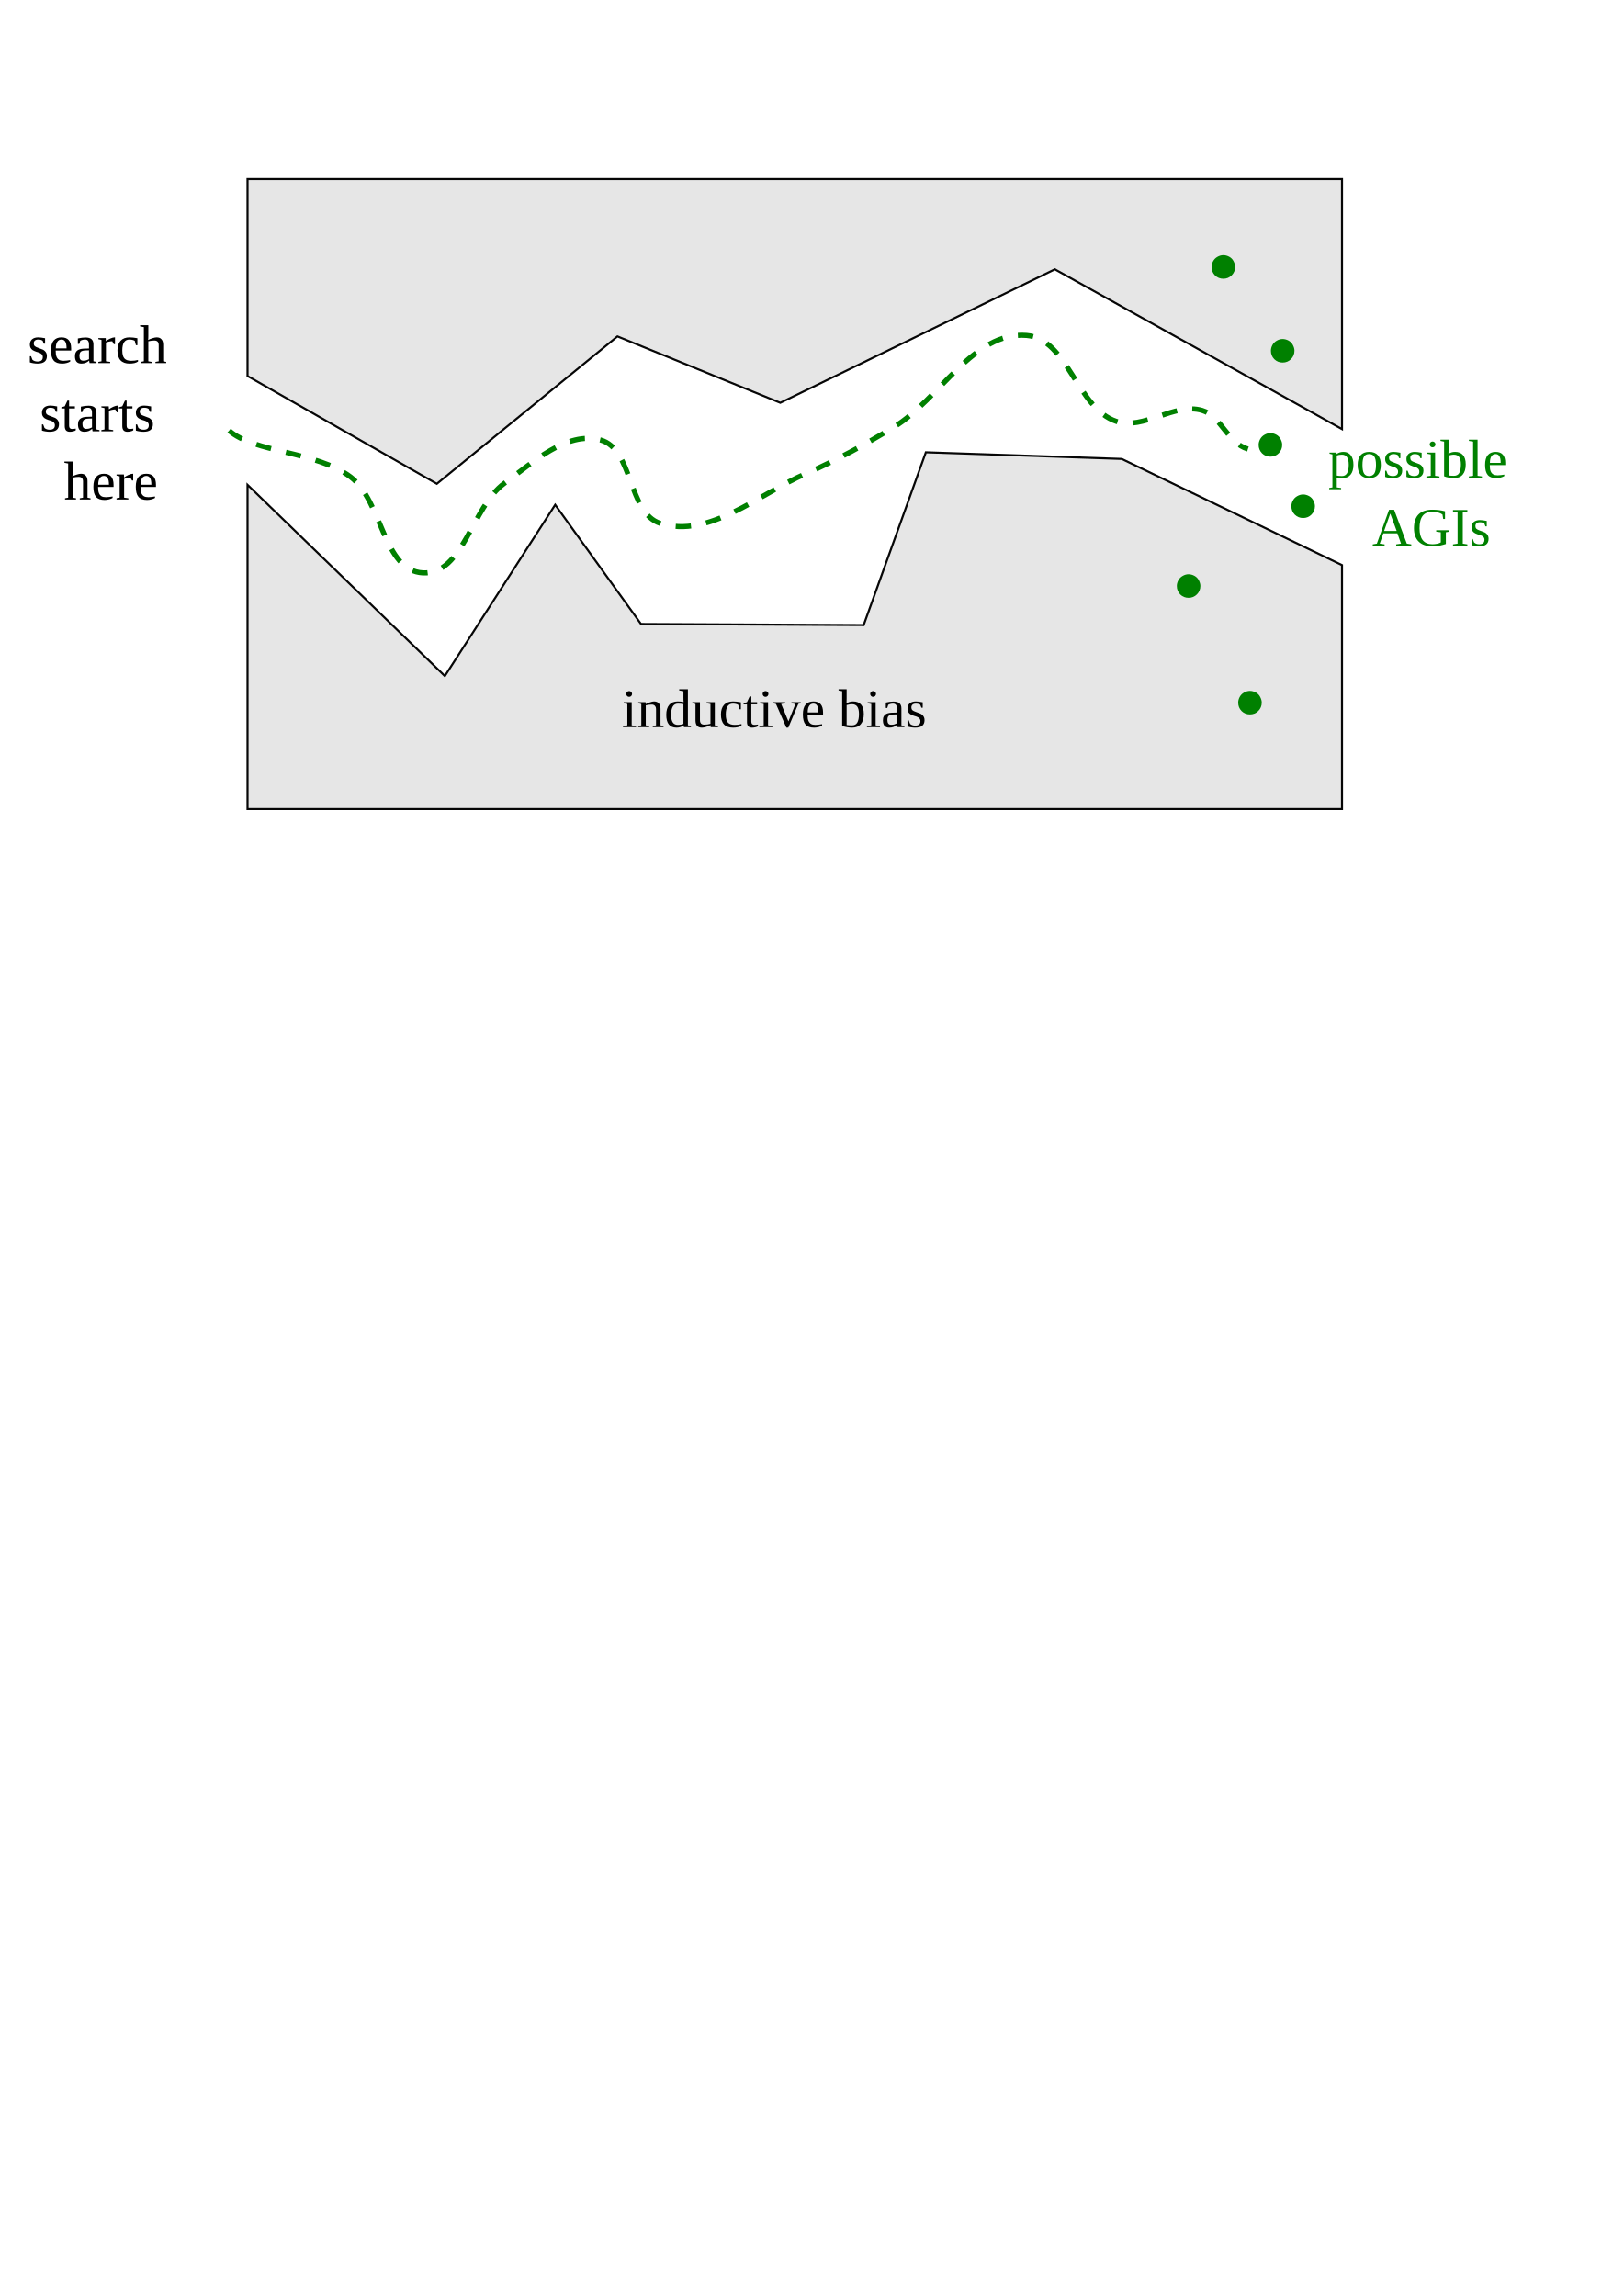
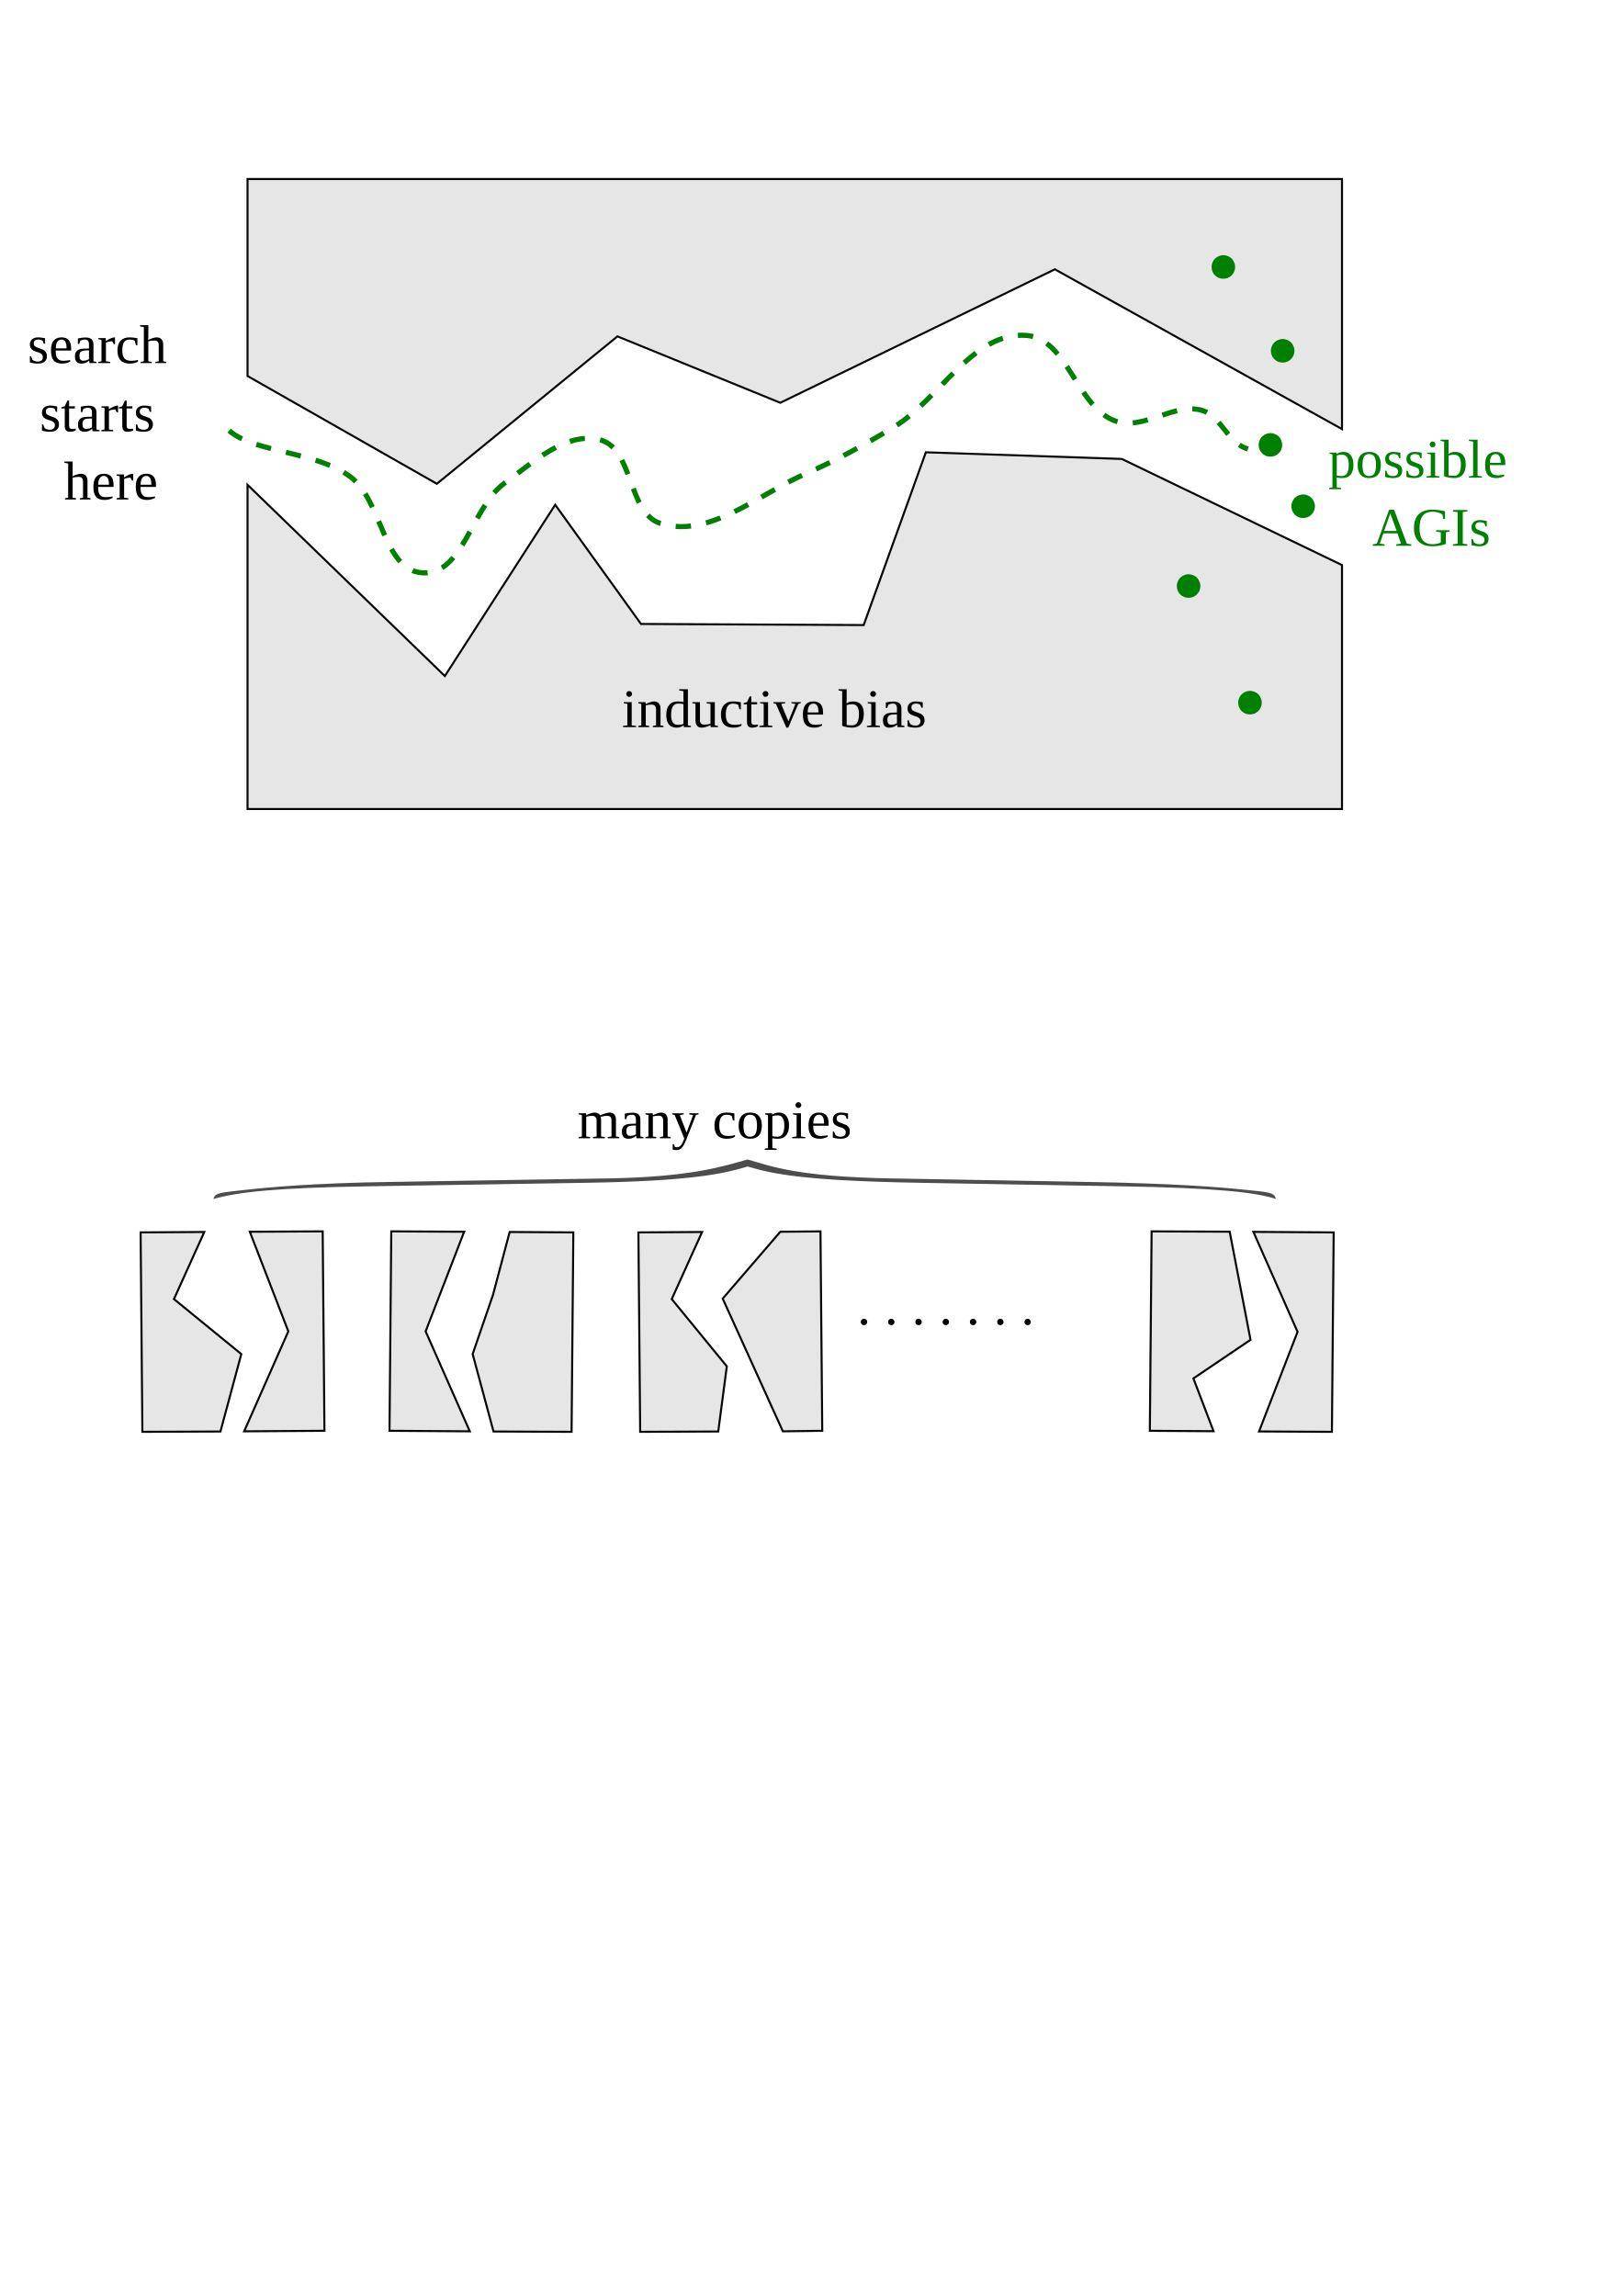
<svg xmlns="http://www.w3.org/2000/svg" width="210mm" height="297mm" viewBox="0 0 210 297" version="1.1" id="svg8">
-   <defs id="defs2" />
+   <defs id="defs2">
+     <marker orient="auto" refY="0" refX="0" id="Arrow2Send" style="overflow:visible">
+       <path id="path3909" style="fill-rule:evenodd;stroke-width:0.625;stroke-linejoin:round" d="M 8.719,4.034 -2.207,0.016 8.719,-4.002 c -1.745,2.372 -1.735,5.617 -6e-7,8.035 z" transform="matrix(-0.3,0,0,-0.3,0.69,0)" />
+     </marker>
+     <marker orient="auto" refY="0" refX="0" id="Arrow1Lend" style="overflow:visible">
+       <path id="path3879" d="M 0,0 5,-5 -12.5,0 5,5 0,0 z" style="fill-rule:evenodd;stroke:#000000;stroke-width:1pt" transform="matrix(-0.8,0,0,-0.8,-10,0)" />
+     </marker>
+     <marker orient="auto" refY="0" refX="0" id="Arrow2Lend" style="overflow:visible">
+       <path id="path3897" style="fill-rule:evenodd;stroke-width:0.625;stroke-linejoin:round" d="M 8.719,4.034 -2.207,0.016 8.719,-4.002 c -1.745,2.372 -1.735,5.617 -6e-7,8.035 z" transform="matrix(-1.1,0,0,-1.1,-1.1,0)" />
+     </marker>
+     <marker orient="auto" refY="0" refX="0" id="Arrow2Mend" style="overflow:visible">
+       <path id="path3903" style="fill-rule:evenodd;stroke-width:0.625;stroke-linejoin:round" d="M 8.719,4.034 -2.207,0.016 8.719,-4.002 c -1.745,2.372 -1.735,5.617 -6e-7,8.035 z" transform="scale(-0.6,-0.6)" />
+     </marker>
+     <marker orient="auto" refY="0" refX="0" id="Arrow1Mend" style="overflow:visible">
+       <path id="path3885" d="M 0,0 5,-5 -12.5,0 5,5 0,0 z" style="fill-rule:evenodd;stroke:#000000;stroke-width:1pt" transform="matrix(-0.4,0,0,-0.4,-4,0)" />
+     </marker>
+     <marker orient="auto" refY="0" refX="0" id="Arrow2Lend-2" style="overflow:visible">
+       <path id="path3897-9" style="fill-rule:evenodd;stroke-width:0.625;stroke-linejoin:round" d="M 8.719,4.034 -2.207,0.016 8.719,-4.002 c -1.745,2.372 -1.735,5.617 -6e-7,8.035 z" transform="matrix(-1.1,0,0,-1.1,-1.1,0)" />
+     </marker>
+     <marker orient="auto" refY="0" refX="0" id="Arrow2Lend-1" style="overflow:visible">
+       <path id="path3897-94" style="fill-rule:evenodd;stroke-width:0.625;stroke-linejoin:round" d="M 8.719,4.034 -2.207,0.016 8.719,-4.002 c -1.745,2.372 -1.735,5.617 -6e-7,8.035 z" transform="matrix(-1.1,0,0,-1.1,-1.1,0)" />
+     </marker>
+     <marker orient="auto" refY="0" refX="0" id="Arrow2Lend-8" style="overflow:visible">
+       <path id="path3897-4" style="fill-rule:evenodd;stroke-width:0.625;stroke-linejoin:round" d="M 8.719,4.034 -2.207,0.016 8.719,-4.002 c -1.745,2.372 -1.735,5.617 -6e-7,8.035 z" transform="matrix(-1.1,0,0,-1.1,-1.1,0)" />
+     </marker>
+     <marker orient="auto" refY="0" refX="0" id="Arrow2Lend-0" style="overflow:visible">
+       <path id="path3897-3" style="fill-rule:evenodd;stroke-width:0.625;stroke-linejoin:round" d="M 8.719,4.034 -2.207,0.016 8.719,-4.002 c -1.745,2.372 -1.735,5.617 -6e-7,8.035 z" transform="matrix(-1.1,0,0,-1.1,-1.1,0)" />
+     </marker>
+     <marker orient="auto" refY="0" refX="0" id="Arrow2Lend-10" style="overflow:visible">
+       <path id="path3897-6" style="fill-rule:evenodd;stroke-width:0.625;stroke-linejoin:round" d="M 8.719,4.034 -2.207,0.016 8.719,-4.002 c -1.745,2.372 -1.735,5.617 -6e-7,8.035 z" transform="matrix(-1.1,0,0,-1.1,-1.1,0)" />
+     </marker>
+     <marker orient="auto" refY="0" refX="0" id="Arrow2Lend-06" style="overflow:visible">
+       <path id="path3897-1" style="fill-rule:evenodd;stroke-width:0.625;stroke-linejoin:round" d="M 8.719,4.034 -2.207,0.016 8.719,-4.002 c -1.745,2.372 -1.735,5.617 -6e-7,8.035 z" transform="matrix(-1.1,0,0,-1.1,-1.1,0)" />
+     </marker>
+     <marker orient="auto" refY="0" refX="0" id="Arrow2Lend-4" style="overflow:visible">
+       <path id="path3897-7" style="fill-rule:evenodd;stroke-width:0.625;stroke-linejoin:round" d="M 8.719,4.034 -2.207,0.016 8.719,-4.002 c -1.745,2.372 -1.735,5.617 -6e-7,8.035 z" transform="matrix(-1.1,0,0,-1.1,-1.1,0)" />
+     </marker>
+     <marker orient="auto" refY="0" refX="0" id="Arrow2MendS" style="overflow:visible">
+       <path id="path7051" style="fill:#0000ff;fill-rule:evenodd;stroke:#0000ff;stroke-width:0.625;stroke-linejoin:round" d="M 8.719,4.034 -2.207,0.016 8.719,-4.002 c -1.745,2.372 -1.735,5.617 -6e-7,8.035 z" transform="scale(-0.6,-0.6)" />
+     </marker>
+     <marker orient="auto" refY="0" refX="0" id="Arrow2MendSG" style="overflow:visible">
+       <path id="path7329" style="fill:#ff0000;fill-rule:evenodd;stroke:#ff0000;stroke-width:0.625;stroke-linejoin:round" d="M 8.719,4.034 -2.207,0.016 8.719,-4.002 c -1.745,2.372 -1.735,5.617 -6e-7,8.035 z" transform="scale(-0.6,-0.6)" />
+     </marker>
+     <marker orient="auto" refY="0" refX="0" id="Arrow2MendSGT" style="overflow:visible">
+       <path id="path4633" style="fill:#000000;fill-rule:evenodd;stroke:#000000;stroke-width:0.625;stroke-linejoin:round" d="M 8.719,4.034 -2.207,0.016 8.719,-4.002 c -1.745,2.372 -1.735,5.617 -6e-7,8.035 z" transform="scale(-0.6,-0.6)" />
+     </marker>
+   </defs>
  <g id="layer1">
    <g id="g848" transform="translate(-6.085417,-126.7354)">
      <path id="rect10" d="m 38.1,149.892 v 25.484 l 24.485,13.94 23.355,-19.068 21.063,8.589 35.512,-17.265 37.137,20.67 v -32.35 z m 113.072,36.21 -25.342,-0.861 -8.041,22.349 -28.804,-0.142 -11.095,-15.417 -14.27,22.154 -25.52,-24.735 v 41.935 H 179.652 v -31.552 z" style="opacity:1;vector-effect:none;fill:#e6e6e6;fill-opacity:1;stroke:#060606;stroke-width:0.265;stroke-linecap:butt;stroke-linejoin:miter;stroke-miterlimit:4;stroke-dasharray:none;stroke-dashoffset:0;stroke-opacity:1" />
      <text id="text843" y="220.8" x="86.519" style="font-style:normal;font-variant:normal;font-weight:normal;font-stretch:normal;font-size:7.056px;line-height:1.25;font-family:'Times New Roman';-inkscape-font-specification:'Times New Roman, Normal';font-variant-ligatures:normal;font-variant-caps:normal;font-variant-numeric:normal;font-feature-settings:normal;text-align:start;letter-spacing:0px;word-spacing:0px;writing-mode:lr-tb;text-anchor:start;fill:#000000;fill-opacity:1;stroke:none;stroke-width:0.265" xml:space="preserve">
        <tspan style="stroke-width:0.265" y="220.8" x="86.519" id="tspan841">inductive bias</tspan>
      </text>
    </g>
    <text xml:space="preserve" style="font-style:normal;font-variant:normal;font-weight:normal;font-stretch:normal;font-size:7.056px;line-height:1.25;font-family:'Times New Roman';-inkscape-font-specification:'Times New Roman, Normal';font-variant-ligatures:normal;font-variant-caps:normal;font-variant-numeric:normal;font-feature-settings:normal;text-align:start;letter-spacing:0px;word-spacing:0px;writing-mode:lr-tb;text-anchor:start;fill:#008000;fill-opacity:1;stroke:none;stroke-width:0.265;" x="156.09" y="36.523" id="text852-3">
      <tspan id="tspan850-6" x="156.09" y="36.523" style="stroke-width:0.265;fill:#008000;">●</tspan>
    </text>
    <text xml:space="preserve" style="font-style:normal;font-variant:normal;font-weight:normal;font-stretch:normal;font-size:7.056px;line-height:1.25;font-family:'Times New Roman';-inkscape-font-specification:'Times New Roman, Normal';font-variant-ligatures:normal;font-variant-caps:normal;font-variant-numeric:normal;font-feature-settings:normal;text-align:start;letter-spacing:0px;word-spacing:0px;writing-mode:lr-tb;text-anchor:start;fill:#008000;fill-opacity:1;stroke:none;stroke-width:0.265;" x="163.763" y="47.371" id="text852-7">
      <tspan id="tspan850-5" x="163.763" y="47.371" style="stroke-width:0.265;fill:#008000;">●</tspan>
    </text>
    <text xml:space="preserve" style="font-style:normal;font-variant:normal;font-weight:normal;font-stretch:normal;font-size:7.056px;line-height:1.25;font-family:'Times New Roman';-inkscape-font-specification:'Times New Roman, Normal';font-variant-ligatures:normal;font-variant-caps:normal;font-variant-numeric:normal;font-feature-settings:normal;text-align:start;letter-spacing:0px;word-spacing:0px;writing-mode:lr-tb;text-anchor:start;fill:#008000;fill-opacity:1;stroke:none;stroke-width:0.265;" x="162.175" y="59.542" id="text852-35">
      <tspan id="tspan850-62" x="162.175" y="59.542" style="stroke-width:0.265;fill:#008000;">●</tspan>
    </text>
    <text xml:space="preserve" style="font-style:normal;font-variant:normal;font-weight:normal;font-stretch:normal;font-size:7.056px;line-height:1.25;font-family:'Times New Roman';-inkscape-font-specification:'Times New Roman, Normal';font-variant-ligatures:normal;font-variant-caps:normal;font-variant-numeric:normal;font-feature-settings:normal;text-align:start;letter-spacing:0px;word-spacing:0px;writing-mode:lr-tb;text-anchor:start;fill:#008000;fill-opacity:1;stroke:none;stroke-width:0.265;" x="166.409" y="67.479" id="text852-9">
      <tspan id="tspan850-1" x="166.409" y="67.479" style="stroke-width:0.265;fill:#008000;">●</tspan>
    </text>
    <text xml:space="preserve" style="font-style:normal;font-variant:normal;font-weight:normal;font-stretch:normal;font-size:7.056px;line-height:1.25;font-family:'Times New Roman';-inkscape-font-specification:'Times New Roman, Normal';font-variant-ligatures:normal;font-variant-caps:normal;font-variant-numeric:normal;font-feature-settings:normal;text-align:start;letter-spacing:0px;word-spacing:0px;writing-mode:lr-tb;text-anchor:start;fill:#008000;fill-opacity:1;stroke:none;stroke-width:0.265;" x="151.592" y="77.798" id="text852-2">
      <tspan id="tspan850-7" x="151.592" y="77.798" style="stroke-width:0.265;fill:#008000;">●</tspan>
    </text>
    <text xml:space="preserve" style="font-style:normal;font-variant:normal;font-weight:normal;font-stretch:normal;font-size:7.056px;line-height:1.25;font-family:'Times New Roman';-inkscape-font-specification:'Times New Roman, Normal';font-variant-ligatures:normal;font-variant-caps:normal;font-variant-numeric:normal;font-feature-settings:normal;text-align:start;letter-spacing:0px;word-spacing:0px;writing-mode:lr-tb;text-anchor:start;fill:#008000;fill-opacity:1;stroke:none;stroke-width:0.265;" x="159.53" y="92.879" id="text852-0">
      <tspan id="tspan850-9" x="159.53" y="92.879" style="stroke-width:0.265;fill:#008000;">●</tspan>
    </text>
    <text xml:space="preserve" style="font-style:normal;font-variant:normal;font-weight:normal;font-stretch:normal;font-size:7.056px;line-height:1.25;font-family:'Times New Roman';-inkscape-font-specification:'Times New Roman, Normal';font-variant-ligatures:normal;font-variant-caps:normal;font-variant-numeric:normal;font-feature-settings:normal;text-align:start;letter-spacing:0px;word-spacing:0px;writing-mode:lr-tb;text-anchor:start;fill:#008000;fill-opacity:1;stroke:none;stroke-width:0.265;" x="189.533" y="61.785" id="text914">
      <tspan id="tspan912" x="189.533" y="61.785" style="text-align:center;text-anchor:middle;stroke-width:0.265;fill:#008000;">possible</tspan>
      <tspan x="189.533" y="70.605" style="text-align:center;text-anchor:middle;stroke-width:0.265;fill:#008000;" id="tspan916">AGIs</tspan>
    </text>
    <text xml:space="preserve" style="font-style:normal;font-variant:normal;font-weight:normal;font-stretch:normal;font-size:7.056px;line-height:1.25;font-family:'Times New Roman';-inkscape-font-specification:'Times New Roman, Normal';font-variant-ligatures:normal;font-variant-caps:normal;font-variant-numeric:normal;font-feature-settings:normal;text-align:start;letter-spacing:0px;word-spacing:0px;writing-mode:lr-tb;text-anchor:start;fill:#000000;fill-opacity:1;stroke:none;stroke-width:0.265" x="18.75" y="46.969" id="text920">
      <tspan id="tspan918" x="18.75" y="46.969" style="text-align:center;text-anchor:middle;stroke-width:0.265">search</tspan>
      <tspan x="18.75" y="55.788" style="text-align:center;text-anchor:middle;stroke-width:0.265" id="tspan922">starts</tspan>
      <tspan x="18.75" y="64.608" style="text-align:center;text-anchor:middle;stroke-width:0.265" id="tspan924">here</tspan>
    </text>
    <path style="fill:none;stroke:#008000;stroke-width:0.661;stroke-linecap:butt;stroke-linejoin:miter;stroke-opacity:1;stroke-miterlimit:4;stroke-dasharray:1.984, 1.984;stroke-dashoffset:0" d="m 29.633,55.7 c 3.256,2.89 11.22,2.624 15.699,5.987 4.149,3.115 4.201,12.185 9.384,12.418 5.214,0.234 6.301,-8.525 10.522,-11.595 3.671,-2.67 8.03,-6.776 12.414,-5.599 4.276,1.148 3.527,9.443 7.744,10.791 6.325,2.022 12.755,-3.81 18.85,-6.446 3.936,-1.702 7.704,-3.794 11.37,-6.019 5.941,-3.607 10.229,-12.401 17.156,-11.847 5.338,0.427 6.516,9.436 11.602,11.113 3.542,1.168 7.521,-2.471 11.097,-1.416 2.477,0.731 3.256,4.214 5.924,4.995" id="path926" />
+     <path style="opacity:1;vector-effect:none;fill:#e6e6e6;fill-opacity:1;stroke:#060606;stroke-width:0.265;stroke-linecap:butt;stroke-linejoin:miter;stroke-miterlimit:4;stroke-dasharray:none;stroke-dashoffset:0;stroke-opacity:1" d="m 18.415,185.213 10.096,-0.041 2.697,-10.016 -8.71,-7.112 3.925,-8.68 -8.237,0.052 z m 18.875,-12.997 -5.711,12.932 10.384,-0.068 -0.229,-25.797 -9.426,0.051 z" id="rect10-6" />
+     <path style="opacity:1;vector-effect:none;fill:#e6e6e6;fill-opacity:1;stroke:#060606;stroke-width:0.265;stroke-linecap:butt;stroke-linejoin:miter;stroke-miterlimit:4;stroke-dasharray:none;stroke-dashoffset:0;stroke-opacity:1" d="m 73.924,185.213 -10.096,-0.041 -2.697,-10.016 2.624,-7.641 2.161,-8.151 8.237,0.052 z m -18.875,-12.997 5.711,12.932 -10.384,-0.068 0.229,-25.797 9.426,0.051 z" id="rect10-6-2" />
+     <path style="opacity:1;vector-effect:none;fill:#e6e6e6;fill-opacity:1;stroke:#060606;stroke-width:0.265;stroke-linecap:butt;stroke-linejoin:miter;stroke-miterlimit:4;stroke-dasharray:none;stroke-dashoffset:0;stroke-opacity:1" d="m 82.797,185.213 10.096,-0.041 1.109,-8.428 -7.122,-8.699 3.925,-8.68 -8.237,0.052 z m 10.673,-17.23 7.782,17.166 5.092,-0.068 -0.229,-25.797 -5.192,0.051 z" id="rect10-6-0" />
+     <path style="opacity:1;vector-effect:none;fill:#e6e6e6;fill-opacity:1;stroke:#060606;stroke-width:0.265;stroke-linecap:butt;stroke-linejoin:miter;stroke-miterlimit:4;stroke-dasharray:none;stroke-dashoffset:0;stroke-opacity:1" d="m 148.943,159.285 10.096,0.041 2.697,13.985 -7.387,4.995 2.602,6.828 -8.237,-0.052 z m 18.875,12.997 -5.711,-12.932 10.384,0.068 -0.229,25.797 -9.426,-0.051 z" id="rect10-6-23" />
+     <text xml:space="preserve" style="font-style:normal;font-variant:normal;font-weight:normal;font-stretch:normal;font-size:7.056px;line-height:1.25;font-family:'Times New Roman';-inkscape-font-specification:'Times New Roman, Normal';font-variant-ligatures:normal;font-variant-caps:normal;font-variant-numeric:normal;font-feature-settings:normal;text-align:center;letter-spacing:0px;word-spacing:0px;writing-mode:lr-tb;text-anchor:middle;fill:#000000;fill-opacity:1;stroke:none;stroke-width:0.265" x="126.735" y="171.323" id="text8010">
+       <tspan id="tspan8008" x="126.735" y="171.323" style="stroke-width:0.265">. . . . . . .</tspan>
+     </text>
+     <g transform="matrix(0,-0.2645833,0.7108025,0,-125.7311,291.4312)" id="layer1-5">
+       <g transform="matrix(-0.2063492,0,0,0.7226511,552.3949,120.6701)" style="font-style:normal;font-variant:normal;font-weight:normal;font-stretch:normal;font-size:64px;line-height:125%;font-family:'Latin Modern Math';-inkscape-font-specification:'Latin Modern Math';text-align:center;letter-spacing:0px;word-spacing:0px;writing-mode:lr-tb;text-anchor:middle;fill:#4d4d4d;fill-opacity:1;stroke:none" id="flowRoot6939">
+         <path d="m 179.756,399.029 c -15.838,-5.047 -26.111,-15.156 -29.939,-38.594 l -8.388,-51.36 c -4.7,-28.778 -20.931,-36.813 -38.587,-43.047 17.136,-5.938 34.62,-14.265 38.587,-40.375 l 8.388,-55.219 c 3.561,-23.44 13.581,-32.657 29.939,-38.891 -15.838,0.297 -15.239,2.375 -21.211,7.719 -7.27,6.828 -16.284,18.12 -19.034,36.219 l -8.388,55.219 c -3.245,21.363 -29.579,29.391 -44.898,35.329 16.098,5.938 40.906,12.485 44.898,36.219 l 8.388,49.876 c 3.443,20.47 11.504,32.063 18.255,38.891 5.712,5.641 5.113,7.719 21.99,8.016" style="font-size:300px;font-family:'TeX Gyre Pagella';-inkscape-font-specification:'TeX Gyre Pagella';fill:#4d4d4d;stroke:none" id="path7003" />
+       </g>
+     </g>
+     <text xml:space="preserve" style="font-style:normal;font-variant:normal;font-weight:normal;font-stretch:normal;font-size:7.056px;line-height:1.25;font-family:'Times New Roman';-inkscape-font-specification:'Times New Roman, Normal';font-variant-ligatures:normal;font-variant-caps:normal;font-variant-numeric:normal;font-feature-settings:normal;text-align:center;letter-spacing:0px;word-spacing:0px;writing-mode:lr-tb;text-anchor:middle;fill:#000000;fill-opacity:1;stroke:none;stroke-width:0.265" x="96.838" y="147.246" id="text8173">
+       <tspan id="tspan8171" x="96.838" y="147.246" style="stroke-width:0.265">many copies</tspan>
+     </text>
  </g>
</svg>
